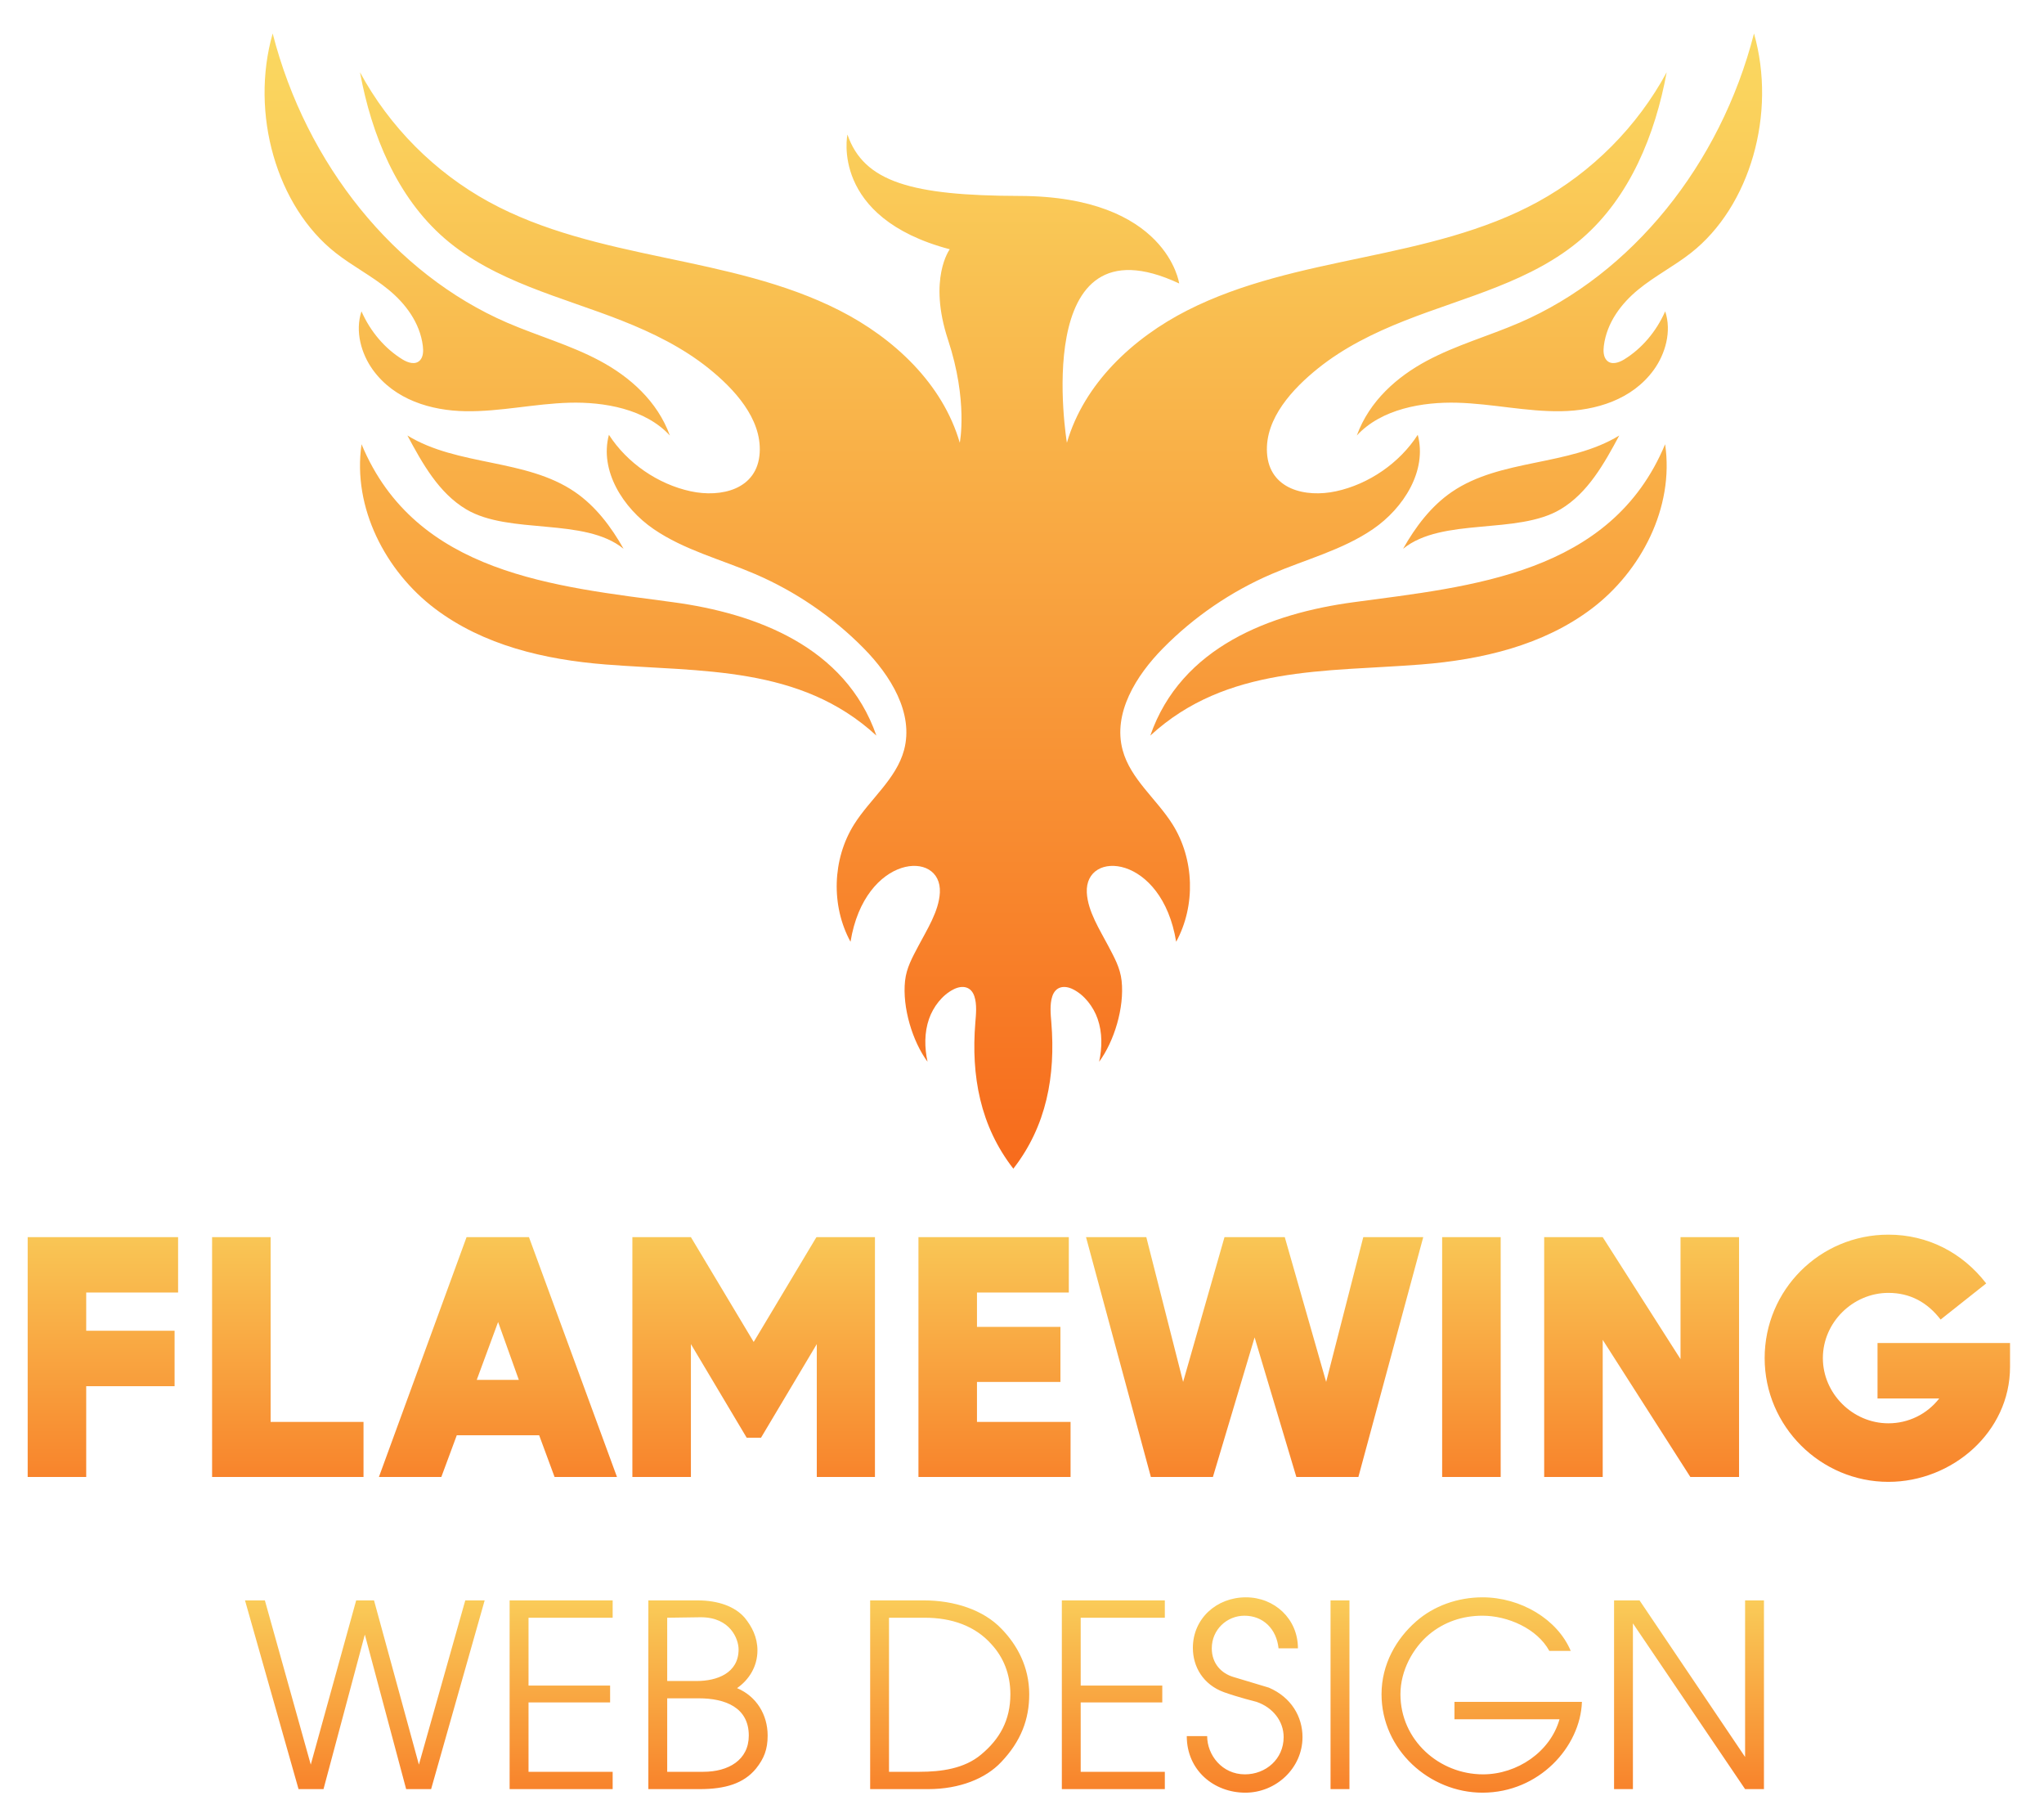
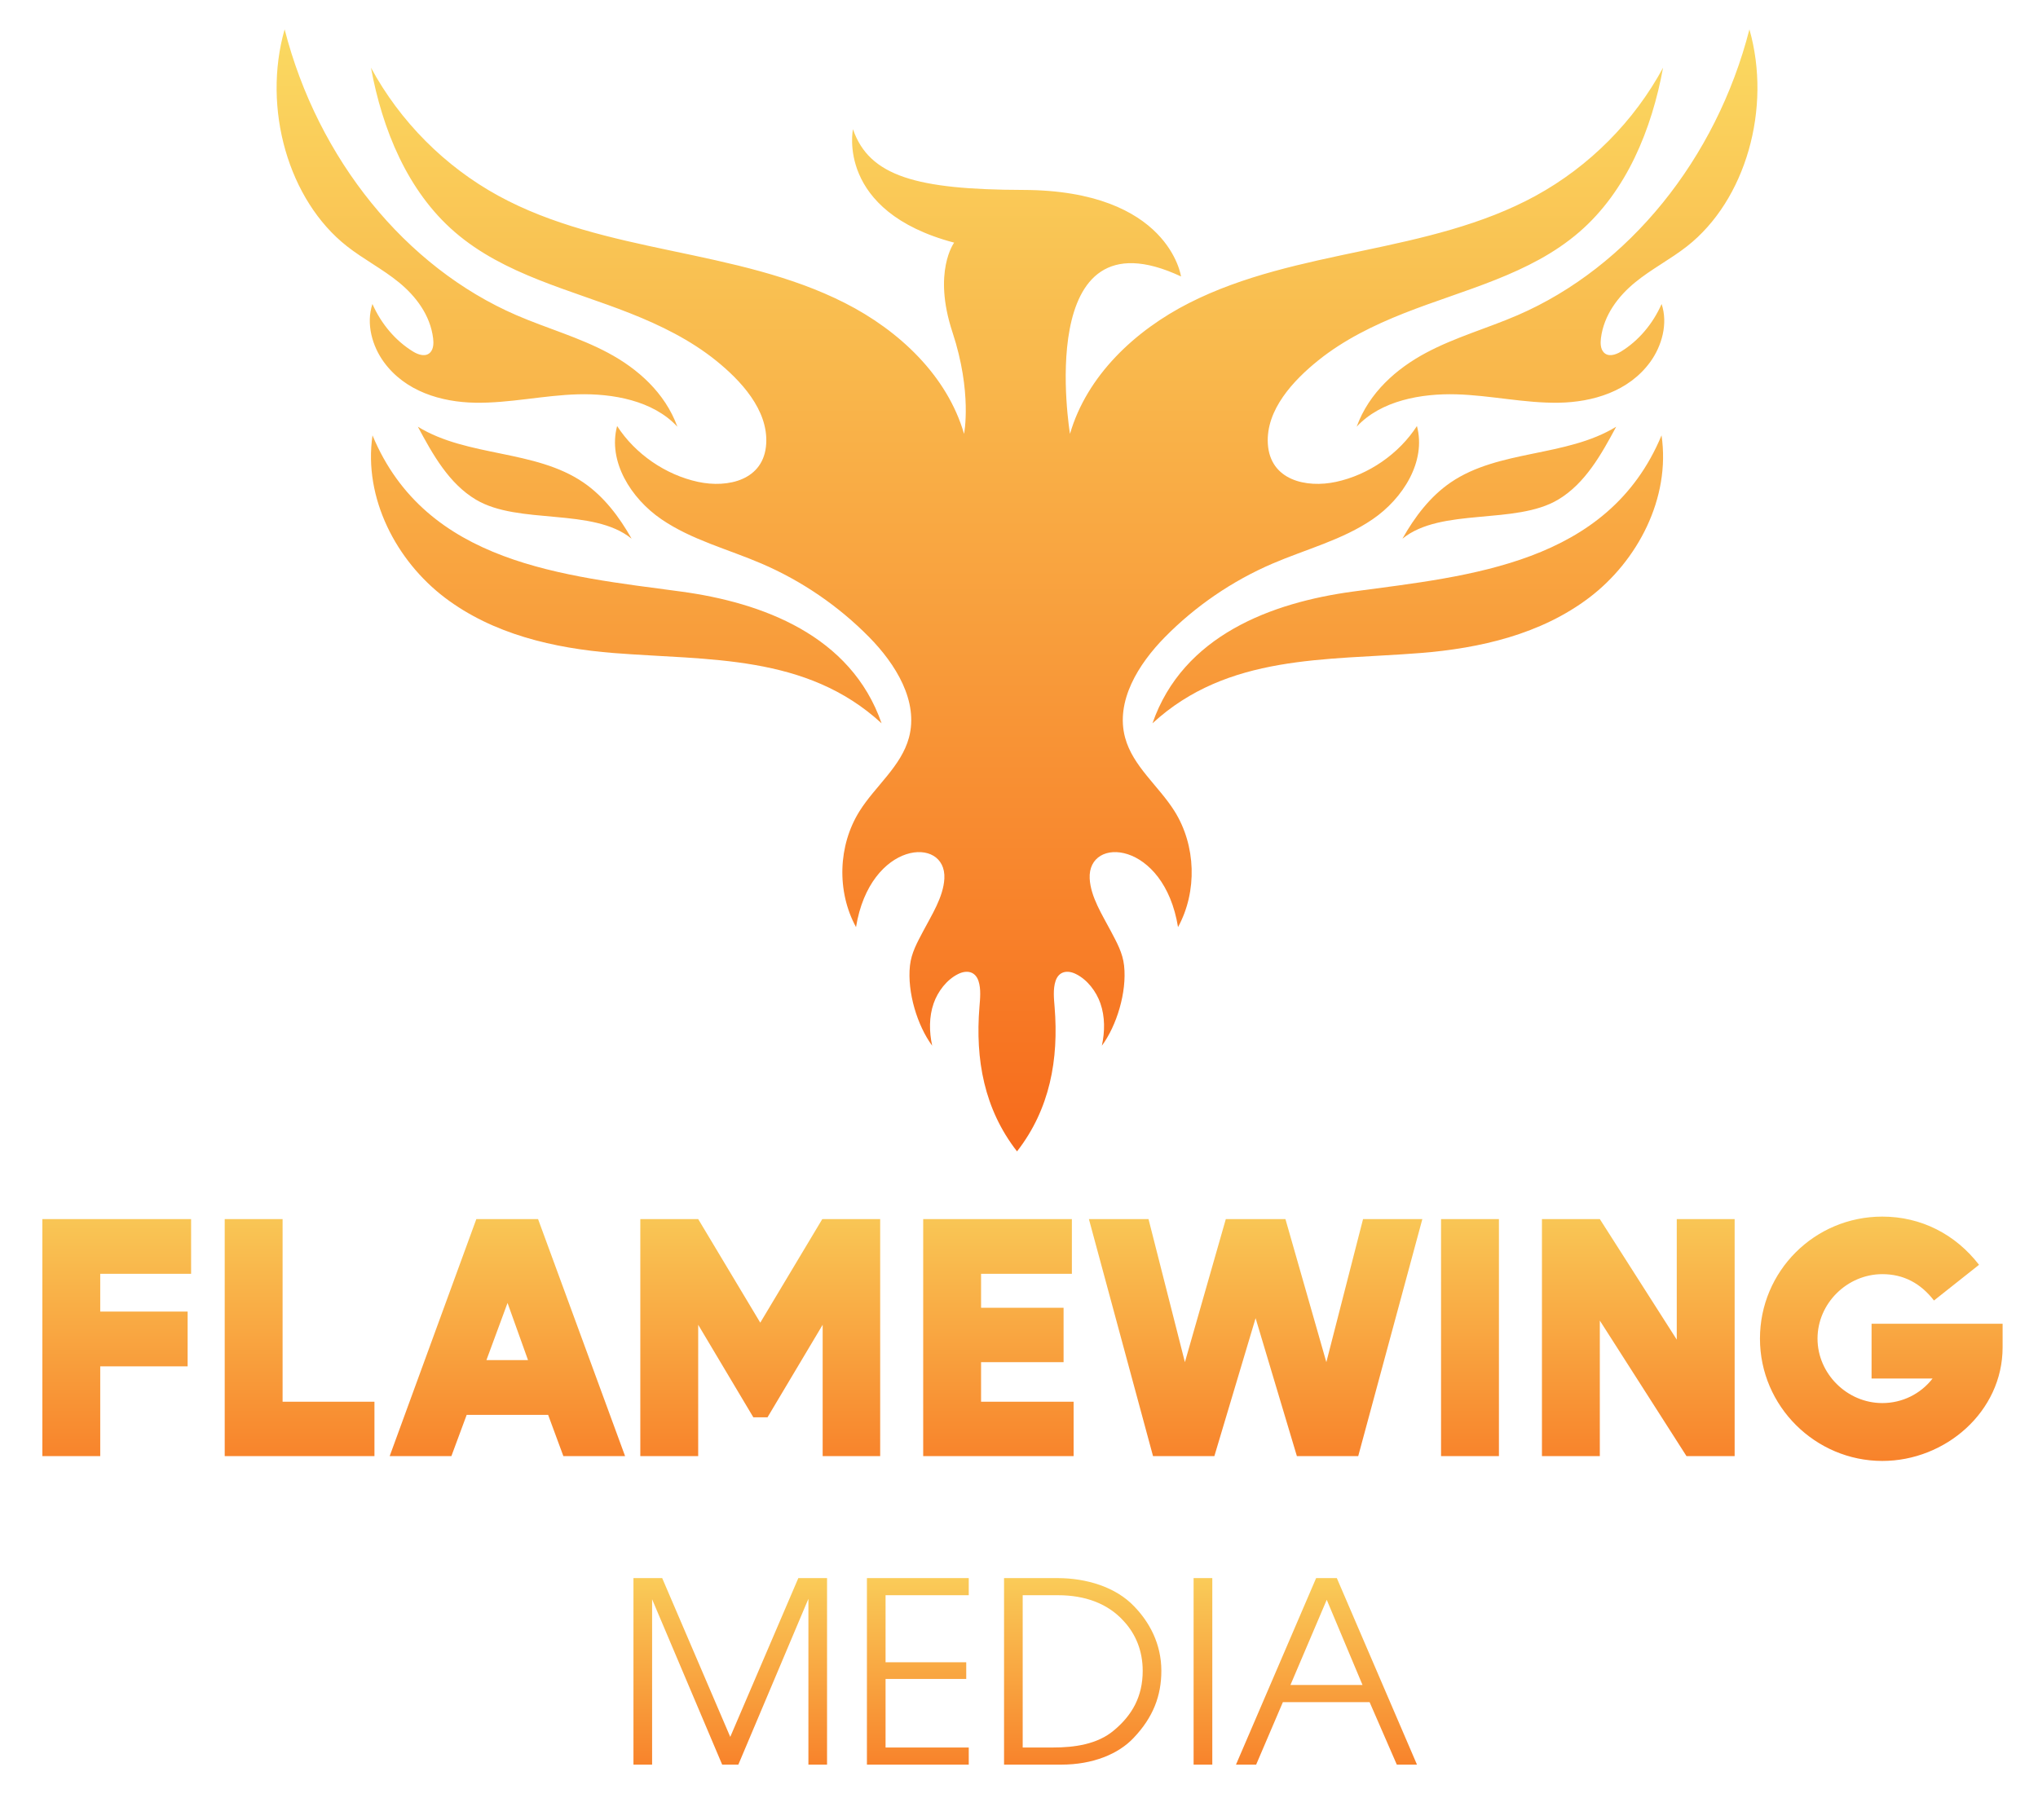
- <svg xmlns="http://www.w3.org/2000/svg" xml:space="preserve" viewBox="273.75 171.349 739.328 657.408" version="1.1" style="max-height: 500px" width="739.328" height="657.408">
+ <svg xmlns="http://www.w3.org/2000/svg" xml:space="preserve" viewBox="268.268 172.715 745.472 665.6" version="1.1" style="max-height: 500px" width="745.472" height="665.6">
  <defs>
</defs>
  <g id="background-logo" transform="matrix(1 0 0 1 640 512)">
    <rect height="1024" width="1280" ry="0" rx="0" y="-512" x="-640" paint-order="stroke" style="stroke: none; stroke-width: 0; stroke-dasharray: none; stroke-linecap: butt; stroke-dashoffset: 0; stroke-linejoin: miter; stroke-miterlimit: 4; fill: rgb(255,255,255); fill-opacity: 0; fill-rule: nonzero; opacity: 1;" />
  </g>
  <g id="text-logo" transform="matrix(1.921154 0 0 1.921154 642.2779 662.5096)">
    <g paint-order="stroke" style="">
      <g id="text-logo-path-0" transform="matrix(1 0 0 1 0 0)">
-         <linearGradient y2="62.583" x2="-4.109" y1="-12.417" x1="-4.109" gradientTransform="matrix(1 0 0 1 4.09 -45.61)" gradientUnits="userSpaceOnUse" id="SVGID_1890029">
+         <linearGradient y2="62.583" x2="-4.109" y1="-12.417" x1="-4.109" gradientTransform="matrix(1 0 0 1 4.09 -45.61)" gradientUnits="userSpaceOnUse" id="SVGID_1854750">
          <stop style="stop-color:rgb(250,217,97);stop-opacity: 1" offset="0%" />
          <stop style="stop-color:rgb(247,107,28);stop-opacity: 1" offset="100%" />
        </linearGradient>
-         <path stroke-linecap="round" d="M 32.41 -34.72 L 32.41 -45.14 L 4.09 -45.14 L 4.09 0 L 15.11 0 L 15.11 -17.09 L 31.75 -17.09 L 31.75 -27.52 L 15.11 -27.52 L 15.11 -34.72 Z M 49.83 -10.36 L 49.83 -45.14 L 38.81 -45.14 L 38.81 0 L 67.32 0 L 67.32 -10.36 Z M 103.29 0 L 115.04 0 L 98.47 -45.14 L 86.72 -45.14 L 70.22 0 L 81.97 0 L 84.88 -7.85 L 100.39 -7.85 Z M 88.64 -18.28 L 92.66 -29.17 L 96.56 -18.28 Z M 152.66 -45.08 L 152.59 -45.14 L 140.78 -25.41 L 128.96 -45.14 L 117.94 -45.14 L 117.94 0 L 128.96 0 L 128.96 -25.01 L 139.46 -7.39 L 142.16 -7.39 L 152.66 -25.01 L 152.66 0 L 163.61 0 L 163.61 -45.14 L 152.66 -45.14 Z M 182.82 -10.36 L 182.82 -17.89 L 198.53 -17.89 L 198.53 -28.25 L 182.82 -28.25 L 182.82 -34.72 L 200.11 -34.72 L 200.11 -45.14 L 171.8 -45.14 L 171.8 0 L 200.44 0 L 200.44 -10.36 Z M 255.55 -45.14 L 248.56 -17.89 L 240.77 -45.14 L 229.42 -45.14 L 221.63 -17.89 L 214.7 -45.14 L 203.35 -45.14 L 215.56 0 L 227.24 0 L 235.09 -26.27 L 242.95 0 L 254.63 0 L 266.84 -45.14 Z M 270.4 -45.14 L 270.4 0 L 281.42 0 L 281.42 -45.14 Z M 315.28 -45.14 L 315.28 -22.18 L 300.63 -45.14 L 289.61 -45.14 L 289.61 0 L 300.63 0 L 300.63 -25.81 L 317.13 0 L 326.3 0 L 326.3 -45.14 Z M 377.32 -20.72 L 377.32 -25.21 L 352.37 -25.21 L 352.37 -14.78 L 363.99 -14.78 C 361.68 -11.81 358.18 -10.1 354.42 -10.1 C 347.69 -10.1 342.08 -15.71 342.08 -22.37 C 342.08 -29.11 347.75 -34.65 354.42 -34.65 C 358.51 -34.65 361.75 -32.87 364.25 -29.63 L 372.83 -36.43 C 368.35 -42.24 361.81 -45.61 354.42 -45.61 C 341.48 -45.61 331.12 -35.18 331.12 -22.37 C 331.12 -9.5 341.68 0.92 354.42 0.92 C 366.43 0.92 377.32 -8.45 377.32 -20.72 Z" transform="translate(-190.705, 22.345)" paint-order="stroke" style="stroke: none; stroke-width: 0; stroke-dasharray: none; stroke-linecap: butt; stroke-dashoffset: 0; stroke-linejoin: miter; stroke-miterlimit: 4; fill: url(#SVGID_1890029); fill-rule: nonzero; opacity: 1;" />
+         <path stroke-linecap="round" d="M 32.41 -34.72 L 32.41 -45.14 L 4.09 -45.14 L 4.09 0 L 15.11 0 L 15.11 -17.09 L 31.75 -17.09 L 31.75 -27.52 L 15.11 -27.52 L 15.11 -34.72 Z M 49.83 -10.36 L 49.83 -45.14 L 38.81 -45.14 L 38.81 0 L 67.32 0 L 67.32 -10.36 Z M 103.29 0 L 115.04 0 L 98.47 -45.14 L 86.72 -45.14 L 70.22 0 L 81.97 0 L 84.88 -7.85 L 100.39 -7.85 Z M 88.64 -18.28 L 92.66 -29.17 L 96.56 -18.28 Z M 152.66 -45.08 L 152.59 -45.14 L 140.78 -25.41 L 128.96 -45.14 L 117.94 -45.14 L 117.94 0 L 128.96 0 L 128.96 -25.01 L 139.46 -7.39 L 142.16 -7.39 L 152.66 -25.01 L 152.66 0 L 163.61 0 L 163.61 -45.14 L 152.66 -45.14 Z M 182.82 -10.36 L 182.82 -17.89 L 198.53 -17.89 L 198.53 -28.25 L 182.82 -28.25 L 182.82 -34.72 L 200.11 -34.72 L 200.11 -45.14 L 171.8 -45.14 L 171.8 0 L 200.44 0 L 200.44 -10.36 Z M 255.55 -45.14 L 248.56 -17.89 L 240.77 -45.14 L 229.42 -45.14 L 221.63 -17.89 L 214.7 -45.14 L 203.35 -45.14 L 215.56 0 L 227.24 0 L 235.09 -26.27 L 242.95 0 L 254.63 0 L 266.84 -45.14 Z M 270.4 -45.14 L 270.4 0 L 281.42 0 L 281.42 -45.14 Z M 315.28 -45.14 L 315.28 -22.18 L 300.63 -45.14 L 289.61 -45.14 L 289.61 0 L 300.63 0 L 300.63 -25.81 L 317.13 0 L 326.3 0 L 326.3 -45.14 Z M 377.32 -20.72 L 377.32 -25.21 L 352.37 -25.21 L 352.37 -14.78 L 363.99 -14.78 C 361.68 -11.81 358.18 -10.1 354.42 -10.1 C 347.69 -10.1 342.08 -15.71 342.08 -22.37 C 342.08 -29.11 347.75 -34.65 354.42 -34.65 C 358.51 -34.65 361.75 -32.87 364.25 -29.63 L 372.83 -36.43 C 368.35 -42.24 361.81 -45.61 354.42 -45.61 C 341.48 -45.61 331.12 -35.18 331.12 -22.37 C 331.12 -9.5 341.68 0.92 354.42 0.92 C 366.43 0.92 377.32 -8.45 377.32 -20.72 Z" transform="translate(-190.705, 22.345)" paint-order="stroke" style="stroke: none; stroke-width: 0; stroke-dasharray: none; stroke-linecap: butt; stroke-dashoffset: 0; stroke-linejoin: miter; stroke-miterlimit: 4; fill: url(#SVGID_1854750); fill-rule: nonzero; opacity: 1;" />
      </g>
    </g>
  </g>
-   <g id="tagline-067d9d5c-40fc-4e5e-9cb0-984cbb6e144c-logo" transform="matrix(1.921154 0 0 1.921154 637.0764 784.2809)">
+   <g id="tagline-067d9d5c-40fc-4e5e-9cb0-984cbb6e144c-logo" transform="matrix(1.921154 0 0 1.921154 643.2779 784.1887)">
    <g paint-order="stroke" style="">
      <g id="tagline-067d9d5c-40fc-4e5e-9cb0-984cbb6e144c-logo-path-0" transform="matrix(1 0 0 1 0 0)">
-         <linearGradient y2="47.897" x2="-0.396" y1="-6.103" x1="-0.396" gradientTransform="matrix(1 0 0 1 0.48 -36.1)" gradientUnits="userSpaceOnUse" id="SVGID_1890030">
+         <linearGradient y2="47.321" x2="-3.624" y1="-6.679" x1="-3.624" gradientTransform="matrix(1 0 0 1 3.65 -35.52)" gradientUnits="userSpaceOnUse" id="SVGID_1854751">
          <stop style="stop-color:rgb(250,217,97);stop-opacity: 1" offset="0%" />
          <stop style="stop-color:rgb(247,107,28);stop-opacity: 1" offset="100%" />
        </linearGradient>
-         <path stroke-linecap="round" d="M 45.6 -35.52 L 41.95 -35.52 L 33.22 -4.61 L 24.77 -35.52 L 21.41 -35.52 L 12.86 -4.61 L 4.22 -35.52 L 0.48 -35.52 L 10.56 0 L 15.26 0 L 23.04 -29.09 L 30.82 0 L 35.52 0 Z M 69.7 0 L 69.7 -3.26 L 53.86 -3.26 L 53.86 -16.32 L 69.22 -16.32 L 69.22 -19.49 L 53.86 -19.49 L 53.86 -32.26 L 69.7 -32.26 L 69.7 -35.52 L 50.3 -35.52 L 50.3 0 Z M 98.88 -10.08 C 98.88 -14.02 96.77 -17.47 93.12 -19.01 C 95.33 -20.54 96.96 -23.04 96.96 -26.11 C 96.96 -28.61 95.9 -30.62 94.56 -32.26 C 92.74 -34.37 89.57 -35.52 85.73 -35.52 L 76.42 -35.52 L 76.42 0 L 86.11 0 C 90.91 0 94.37 -1.06 96.67 -3.84 C 98.21 -5.76 98.88 -7.49 98.88 -10.08 Z M 93.41 -26.3 C 93.41 -21.79 89.28 -20.35 85.54 -20.35 L 79.97 -20.35 L 79.97 -32.26 C 81.79 -32.26 84.48 -32.35 86.3 -32.35 C 91.87 -32.35 93.41 -28.22 93.41 -26.3 Z M 95.33 -10.08 C 95.33 -5.47 91.49 -3.26 86.78 -3.26 L 79.97 -3.26 L 79.97 -17.09 L 85.92 -17.09 C 90.91 -17.09 95.33 -15.36 95.33 -10.08 Z M 148.13 -17.86 C 148.13 -23.04 145.82 -27.17 142.94 -30.14 C 139.49 -33.79 133.92 -35.52 128.35 -35.52 L 118.18 -35.52 L 118.18 0 L 129.12 0 C 135.07 0 139.97 -2.02 142.85 -5.09 C 146.59 -9.02 148.13 -13.15 148.13 -17.86 Z M 144.58 -17.86 C 144.58 -12.96 142.56 -9.41 139.1 -6.53 C 135.94 -3.84 131.52 -3.26 127.49 -3.26 L 121.73 -3.26 L 121.73 -32.26 L 128.45 -32.26 C 133.54 -32.26 137.95 -30.72 141.02 -27.26 C 143.23 -24.86 144.58 -21.7 144.58 -17.86 Z M 173.66 0 L 173.66 -3.26 L 157.82 -3.26 L 157.82 -16.32 L 173.18 -16.32 L 173.18 -19.49 L 157.82 -19.49 L 157.82 -32.26 L 173.66 -32.26 L 173.66 -35.52 L 154.27 -35.52 L 154.27 0 Z M 199.58 -9.79 C 199.58 -13.63 197.47 -17.28 193.25 -19.1 L 186.53 -21.12 C 184.32 -21.79 182.5 -23.62 182.5 -26.5 C 182.5 -30.05 185.38 -32.64 188.64 -32.64 C 192.19 -32.64 194.69 -30.14 195.07 -26.5 L 198.72 -26.5 C 198.72 -32.06 194.3 -36.1 188.93 -36.1 C 183.36 -36.1 178.94 -32.06 178.94 -26.59 C 178.94 -23.04 180.86 -19.68 184.8 -18.24 C 187.49 -17.28 190.94 -16.42 190.94 -16.42 C 194.02 -15.36 196.03 -12.77 196.03 -9.79 C 196.03 -5.66 192.67 -2.78 188.74 -2.78 C 184.42 -2.78 181.63 -6.43 181.63 -9.98 L 177.79 -9.98 C 177.79 -3.55 182.88 0.67 188.83 0.67 C 194.59 0.67 199.58 -3.94 199.58 -9.79 Z M 208.42 0 L 208.42 -35.52 L 204.86 -35.52 L 204.86 0 Z M 252.19 -16.42 L 228.19 -16.42 L 228.19 -13.15 L 247.97 -13.15 C 246.24 -7.01 240 -2.78 233.57 -2.78 C 225.31 -2.78 218.02 -9.22 218.02 -17.86 C 218.02 -22.37 220.42 -26.59 223.39 -29.09 C 226.27 -31.49 229.73 -32.64 233.47 -32.64 C 238.18 -32.64 243.74 -30.24 246.05 -26.02 L 250.08 -26.02 C 247.58 -31.97 240.67 -36.1 233.47 -36.1 C 228.77 -36.1 224.26 -34.46 220.99 -31.58 C 217.25 -28.32 214.46 -23.52 214.46 -17.86 C 214.46 -7.39 223.49 0.67 233.47 0.67 C 244.13 0.67 251.9 -7.97 252.19 -16.42 Z M 286.46 0 L 286.46 -35.52 L 282.91 -35.52 L 282.91 -6.05 L 263.04 -35.52 L 258.24 -35.52 L 258.24 0 L 261.79 0 L 261.79 -31.2 L 282.91 0 Z" transform="translate(-143.47, 17.715)" paint-order="stroke" style="stroke: none; stroke-width: 0; stroke-dasharray: none; stroke-linecap: butt; stroke-dashoffset: 0; stroke-linejoin: miter; stroke-miterlimit: 4; fill: url(#SVGID_1890030); fill-rule: nonzero; opacity: 1;" />
+         <path stroke-linecap="round" d="M 40.51 0 L 40.51 -35.52 L 35.04 -35.52 L 22.08 -5.28 L 9.12 -35.52 L 3.65 -35.52 L 3.65 0 L 7.2 0 L 7.2 -31.49 L 20.54 0 L 23.62 0 L 36.96 -31.58 L 36.96 0 Z M 67.49 0 L 67.49 -3.26 L 51.65 -3.26 L 51.65 -16.32 L 67.01 -16.32 L 67.01 -19.49 L 51.65 -19.49 L 51.65 -32.26 L 67.49 -32.26 L 67.49 -35.52 L 48.1 -35.52 L 48.1 0 Z M 104.16 -17.86 C 104.16 -23.04 101.86 -27.17 98.98 -30.14 C 95.52 -33.79 89.95 -35.52 84.38 -35.52 L 74.21 -35.52 L 74.21 0 L 85.15 0 C 91.1 0 96 -2.02 98.88 -5.09 C 102.62 -9.02 104.16 -13.15 104.16 -17.86 Z M 100.61 -17.86 C 100.61 -12.96 98.59 -9.41 95.14 -6.53 C 91.97 -3.84 87.55 -3.26 83.52 -3.26 L 77.76 -3.26 L 77.76 -32.26 L 84.48 -32.26 C 89.57 -32.26 93.98 -30.72 97.06 -27.26 C 99.26 -24.86 100.61 -21.7 100.61 -17.86 Z M 113.86 0 L 113.86 -35.52 L 110.3 -35.52 L 110.3 0 Z M 152.83 0 L 137.57 -35.52 L 133.63 -35.52 L 118.37 0 L 122.21 0 L 127.3 -11.9 L 143.81 -11.9 L 148.99 0 Z M 142.46 -15.17 L 128.74 -15.17 L 135.65 -31.39 Z" transform="translate(-78.24, 17.76)" paint-order="stroke" style="stroke: none; stroke-width: 0; stroke-dasharray: none; stroke-linecap: butt; stroke-dashoffset: 0; stroke-linejoin: miter; stroke-miterlimit: 4; fill: url(#SVGID_1854751); fill-rule: nonzero; opacity: 1;" />
      </g>
    </g>
  </g>
  <g id="shape-4b17c70d-43ce-4f62-aa49-ac9a192a1df5" transform="matrix(2.166671 0 0 2.166671 640.2809 388.7079)">
    <g paint-order="stroke" style="">
      <g id="path-01_00000097483187905052878960000005548186538314872210_" transform="matrix(1 0 0 1 0 0)">
-         <linearGradient y2="189" x2="0" y1="0" x1="0" gradientTransform="matrix(1 0 0 1 67.23095 302.2713)" gradientUnits="userSpaceOnUse" id="SVGID_1890028">
+         <linearGradient y2="189" x2="0" y1="0" x1="0" gradientTransform="matrix(1 0 0 1 67.23095 302.2713)" gradientUnits="userSpaceOnUse" id="SVGID_1854749">
          <stop style="stop-color:rgb(250,217,97);stop-opacity: 1" offset="0%" />
          <stop style="stop-color:rgb(247,107,28);stop-opacity: 1" offset="100%" />
        </linearGradient>
-         <path stroke-linecap="round" d="M 305.36 338.889 C 302.526 341.116 299.334 342.734 296.542 345.026 C 293.75 347.318 291.291 350.508 290.807 354.434 C 290.707 355.249 290.731 356.191 291.257 356.785 C 292.019 357.646 293.276 357.239 294.189 356.68 C 297.132 354.877 299.553 352.043 301.053 348.645 C 302.166 351.984 301.077 355.757 299.139 358.426 C 295.528 363.401 289.454 365.221 283.678 365.314 C 277.903 365.408 272.129 364.053 266.346 363.896 C 260.563 363.738 253.674 364.917 249.571 369.368 C 251.665 363.606 256.29 359.56 261.246 356.907 C 266.202 354.255 271.599 352.759 276.729 350.542 C 295.453 342.447 310.264 324.185 315.878 302.271 C 319.685 315.626 315.231 331.135 305.36 338.889 z M 248.994 397.196 C 235.243 399.052 220.258 404.589 215.096 419.451 C 227.826 407.728 244.373 408.848 260.322 407.581 C 270.422 406.779 280.688 404.406 288.832 398.229 C 296.975 392.052 302.597 381.453 301.041 370.825 C 291.994 392.566 268.635 394.546 248.994 397.196 z M 293.386 369.368 C 284.948 374.532 273.605 373.198 265.438 378.781 C 261.966 381.154 259.363 384.611 257.298 388.275 C 263.824 382.959 276.344 385.992 283.576 381.684 C 288.145 378.963 290.871 374.053 293.386 369.368 z M 210.477 421.868 C 208.817 415.707 212.727 409.432 217.205 404.886 C 222.373 399.639 228.565 395.405 235.33 392.493 C 241.019 390.043 247.169 388.484 252.279 384.984 C 257.389 381.484 261.347 375.232 259.744 369.249 C 256.71 373.96 251.566 377.499 246.087 378.679 C 241.045 379.764 234.939 378.403 234.575 372.239 C 234.234 366.487 238.917 361.521 243.081 358.173 C 247.396 354.704 252.436 352.235 257.56 350.207 C 267.592 346.238 278.812 343.709 287.158 336.489 C 295.161 329.565 299.384 319.152 301.3 308.744 C 296.402 317.813 288.837 325.421 279.795 330.37 C 270.809 335.289 260.643 337.535 250.618 339.646 C 240.594 341.757 230.414 343.838 221.282 348.479 C 212.149 353.119 204.027 360.735 201.173 370.574 C 201.173 370.574 194.801 332.223 219.917 343.995 C 219.917 343.995 217.921 329.45 193.261 329.384 C 175.265 329.336 167.278 327.074 164.535 319.135 C 164.535 319.135 161.6 332.993 181.617 338.285 C 181.617 338.285 177.96 343.193 181.328 353.394 C 184.696 363.595 183.289 370.574 183.289 370.574 C 180.435 360.735 172.313 353.119 163.18 348.479 C 154.047 343.838 143.868 341.757 133.844 339.646 C 123.819 337.535 113.653 335.289 104.667 330.37 C 95.625 325.421 88.06 317.813 83.162 308.744 C 85.078 319.152 89.301 329.565 97.304 336.489 C 105.65 343.709 116.87 346.238 126.902 350.207 C 132.026 352.235 137.066 354.704 141.381 358.173 C 145.545 361.521 150.228 366.487 149.887 372.239 C 149.523 378.403 143.417 379.764 138.375 378.679 C 132.896 377.499 127.752 373.96 124.717 369.249 C 123.115 375.232 127.073 381.484 132.183 384.984 C 137.293 388.484 143.443 390.043 149.132 392.493 C 155.896 395.405 162.089 399.639 167.257 404.886 C 171.735 409.432 175.645 415.707 173.985 421.868 C 172.68 426.708 168.323 430.02 165.654 434.262 C 162.005 440.064 161.765 447.847 165.049 453.862 C 167.421 439.263 180.338 438.377 179.964 445.665 C 179.804 448.773 177.785 451.883 176.378 454.565 C 175.382 456.464 174.392 458.198 174.155 460.369 C 173.665 464.851 175.419 470.533 177.907 473.884 C 177.393 471.521 177.361 469.008 178.159 466.725 C 178.857 464.728 180.347 462.751 182.275 461.79 C 183.751 461.054 185.184 461.333 185.725 462.957 C 186.177 464.316 185.997 465.974 185.884 467.378 C 185.172 476.197 186.668 484.58 192.231 491.733 C 197.794 484.58 199.289 476.197 198.578 467.378 C 198.465 465.974 198.285 464.316 198.737 462.957 C 199.278 461.333 200.711 461.054 202.187 461.79 C 204.115 462.751 205.605 464.728 206.303 466.725 C 207.101 469.008 207.068 471.521 206.555 473.884 C 209.043 470.533 210.797 464.851 210.307 460.369 C 210.07 458.198 209.08 456.464 208.084 454.565 C 206.677 451.883 204.658 448.773 204.498 445.665 C 204.124 438.377 217.041 439.263 219.413 453.862 C 222.697 447.847 222.457 440.064 218.808 434.262 C 216.139 430.02 211.782 426.708 210.477 421.868 z M 135.468 397.196 C 115.827 394.546 92.468 392.566 83.421 370.825 C 81.865 381.453 87.487 392.052 95.63 398.229 C 103.774 404.406 114.04 406.779 124.14 407.581 C 140.089 408.848 156.636 407.728 169.366 419.451 C 164.204 404.589 149.219 399.052 135.468 397.196 z M 91.076 369.368 C 93.591 374.053 96.317 378.963 100.886 381.684 C 108.117 385.992 120.637 382.959 127.163 388.275 C 125.099 384.611 122.496 381.154 119.023 378.781 C 110.857 373.198 99.513 374.532 91.076 369.368 z M 90.273 356.68 C 87.33 354.877 84.909 352.043 83.408 348.645 C 82.295 351.984 83.385 355.757 85.322 358.426 C 88.934 363.401 95.008 365.221 100.784 365.314 C 106.559 365.408 112.333 364.053 118.116 363.896 C 123.899 363.738 130.788 364.917 134.891 369.368 C 132.797 363.606 128.172 359.56 123.216 356.907 C 118.26 354.255 112.863 352.759 107.733 350.542 C 89.009 342.447 74.198 324.185 68.584 302.271 C 64.777 315.626 69.231 331.135 79.102 338.889 C 81.936 341.116 85.128 342.734 87.92 345.026 C 90.712 347.318 93.171 350.508 93.654 354.434 C 93.755 355.249 93.731 356.191 93.205 356.785 C 92.443 357.646 91.186 357.239 90.273 356.68 z" transform="translate(-192.2309, -397.0022)" paint-order="stroke" style="stroke: none; stroke-width: 1; stroke-dasharray: none; stroke-linecap: butt; stroke-dashoffset: 0; stroke-linejoin: miter; stroke-miterlimit: 4; fill: url(#SVGID_1890028); fill-rule: nonzero; opacity: 1;" />
+         <path stroke-linecap="round" d="M 305.36 338.889 C 302.526 341.116 299.334 342.734 296.542 345.026 C 293.75 347.318 291.291 350.508 290.807 354.434 C 290.707 355.249 290.731 356.191 291.257 356.785 C 292.019 357.646 293.276 357.239 294.189 356.68 C 297.132 354.877 299.553 352.043 301.053 348.645 C 302.166 351.984 301.077 355.757 299.139 358.426 C 295.528 363.401 289.454 365.221 283.678 365.314 C 277.903 365.408 272.129 364.053 266.346 363.896 C 260.563 363.738 253.674 364.917 249.571 369.368 C 251.665 363.606 256.29 359.56 261.246 356.907 C 266.202 354.255 271.599 352.759 276.729 350.542 C 295.453 342.447 310.264 324.185 315.878 302.271 C 319.685 315.626 315.231 331.135 305.36 338.889 z M 248.994 397.196 C 235.243 399.052 220.258 404.589 215.096 419.451 C 227.826 407.728 244.373 408.848 260.322 407.581 C 270.422 406.779 280.688 404.406 288.832 398.229 C 296.975 392.052 302.597 381.453 301.041 370.825 C 291.994 392.566 268.635 394.546 248.994 397.196 z M 293.386 369.368 C 284.948 374.532 273.605 373.198 265.438 378.781 C 261.966 381.154 259.363 384.611 257.298 388.275 C 263.824 382.959 276.344 385.992 283.576 381.684 C 288.145 378.963 290.871 374.053 293.386 369.368 z M 210.477 421.868 C 208.817 415.707 212.727 409.432 217.205 404.886 C 222.373 399.639 228.565 395.405 235.33 392.493 C 241.019 390.043 247.169 388.484 252.279 384.984 C 257.389 381.484 261.347 375.232 259.744 369.249 C 256.71 373.96 251.566 377.499 246.087 378.679 C 241.045 379.764 234.939 378.403 234.575 372.239 C 234.234 366.487 238.917 361.521 243.081 358.173 C 247.396 354.704 252.436 352.235 257.56 350.207 C 267.592 346.238 278.812 343.709 287.158 336.489 C 295.161 329.565 299.384 319.152 301.3 308.744 C 296.402 317.813 288.837 325.421 279.795 330.37 C 270.809 335.289 260.643 337.535 250.618 339.646 C 240.594 341.757 230.414 343.838 221.282 348.479 C 212.149 353.119 204.027 360.735 201.173 370.574 C 201.173 370.574 194.801 332.223 219.917 343.995 C 219.917 343.995 217.921 329.45 193.261 329.384 C 175.265 329.336 167.278 327.074 164.535 319.135 C 164.535 319.135 161.6 332.993 181.617 338.285 C 181.617 338.285 177.96 343.193 181.328 353.394 C 184.696 363.595 183.289 370.574 183.289 370.574 C 180.435 360.735 172.313 353.119 163.18 348.479 C 154.047 343.838 143.868 341.757 133.844 339.646 C 123.819 337.535 113.653 335.289 104.667 330.37 C 95.625 325.421 88.06 317.813 83.162 308.744 C 85.078 319.152 89.301 329.565 97.304 336.489 C 105.65 343.709 116.87 346.238 126.902 350.207 C 132.026 352.235 137.066 354.704 141.381 358.173 C 145.545 361.521 150.228 366.487 149.887 372.239 C 149.523 378.403 143.417 379.764 138.375 378.679 C 132.896 377.499 127.752 373.96 124.717 369.249 C 123.115 375.232 127.073 381.484 132.183 384.984 C 137.293 388.484 143.443 390.043 149.132 392.493 C 155.896 395.405 162.089 399.639 167.257 404.886 C 171.735 409.432 175.645 415.707 173.985 421.868 C 172.68 426.708 168.323 430.02 165.654 434.262 C 162.005 440.064 161.765 447.847 165.049 453.862 C 167.421 439.263 180.338 438.377 179.964 445.665 C 179.804 448.773 177.785 451.883 176.378 454.565 C 175.382 456.464 174.392 458.198 174.155 460.369 C 173.665 464.851 175.419 470.533 177.907 473.884 C 177.393 471.521 177.361 469.008 178.159 466.725 C 178.857 464.728 180.347 462.751 182.275 461.79 C 183.751 461.054 185.184 461.333 185.725 462.957 C 186.177 464.316 185.997 465.974 185.884 467.378 C 185.172 476.197 186.668 484.58 192.231 491.733 C 197.794 484.58 199.289 476.197 198.578 467.378 C 198.465 465.974 198.285 464.316 198.737 462.957 C 199.278 461.333 200.711 461.054 202.187 461.79 C 204.115 462.751 205.605 464.728 206.303 466.725 C 207.101 469.008 207.068 471.521 206.555 473.884 C 209.043 470.533 210.797 464.851 210.307 460.369 C 210.07 458.198 209.08 456.464 208.084 454.565 C 206.677 451.883 204.658 448.773 204.498 445.665 C 204.124 438.377 217.041 439.263 219.413 453.862 C 222.697 447.847 222.457 440.064 218.808 434.262 C 216.139 430.02 211.782 426.708 210.477 421.868 z M 135.468 397.196 C 115.827 394.546 92.468 392.566 83.421 370.825 C 81.865 381.453 87.487 392.052 95.63 398.229 C 103.774 404.406 114.04 406.779 124.14 407.581 C 140.089 408.848 156.636 407.728 169.366 419.451 C 164.204 404.589 149.219 399.052 135.468 397.196 z M 91.076 369.368 C 93.591 374.053 96.317 378.963 100.886 381.684 C 108.117 385.992 120.637 382.959 127.163 388.275 C 125.099 384.611 122.496 381.154 119.023 378.781 C 110.857 373.198 99.513 374.532 91.076 369.368 z M 90.273 356.68 C 87.33 354.877 84.909 352.043 83.408 348.645 C 82.295 351.984 83.385 355.757 85.322 358.426 C 88.934 363.401 95.008 365.221 100.784 365.314 C 106.559 365.408 112.333 364.053 118.116 363.896 C 123.899 363.738 130.788 364.917 134.891 369.368 C 132.797 363.606 128.172 359.56 123.216 356.907 C 118.26 354.255 112.863 352.759 107.733 350.542 C 89.009 342.447 74.198 324.185 68.584 302.271 C 64.777 315.626 69.231 331.135 79.102 338.889 C 81.936 341.116 85.128 342.734 87.92 345.026 C 90.712 347.318 93.171 350.508 93.654 354.434 C 93.755 355.249 93.731 356.191 93.205 356.785 C 92.443 357.646 91.186 357.239 90.273 356.68 z" transform="translate(-192.2309, -397.0022)" paint-order="stroke" style="stroke: none; stroke-width: 1; stroke-dasharray: none; stroke-linecap: butt; stroke-dashoffset: 0; stroke-linejoin: miter; stroke-miterlimit: 4; fill: url(#SVGID_1854749); fill-rule: nonzero; opacity: 1;" />
      </g>
    </g>
  </g>
</svg>
